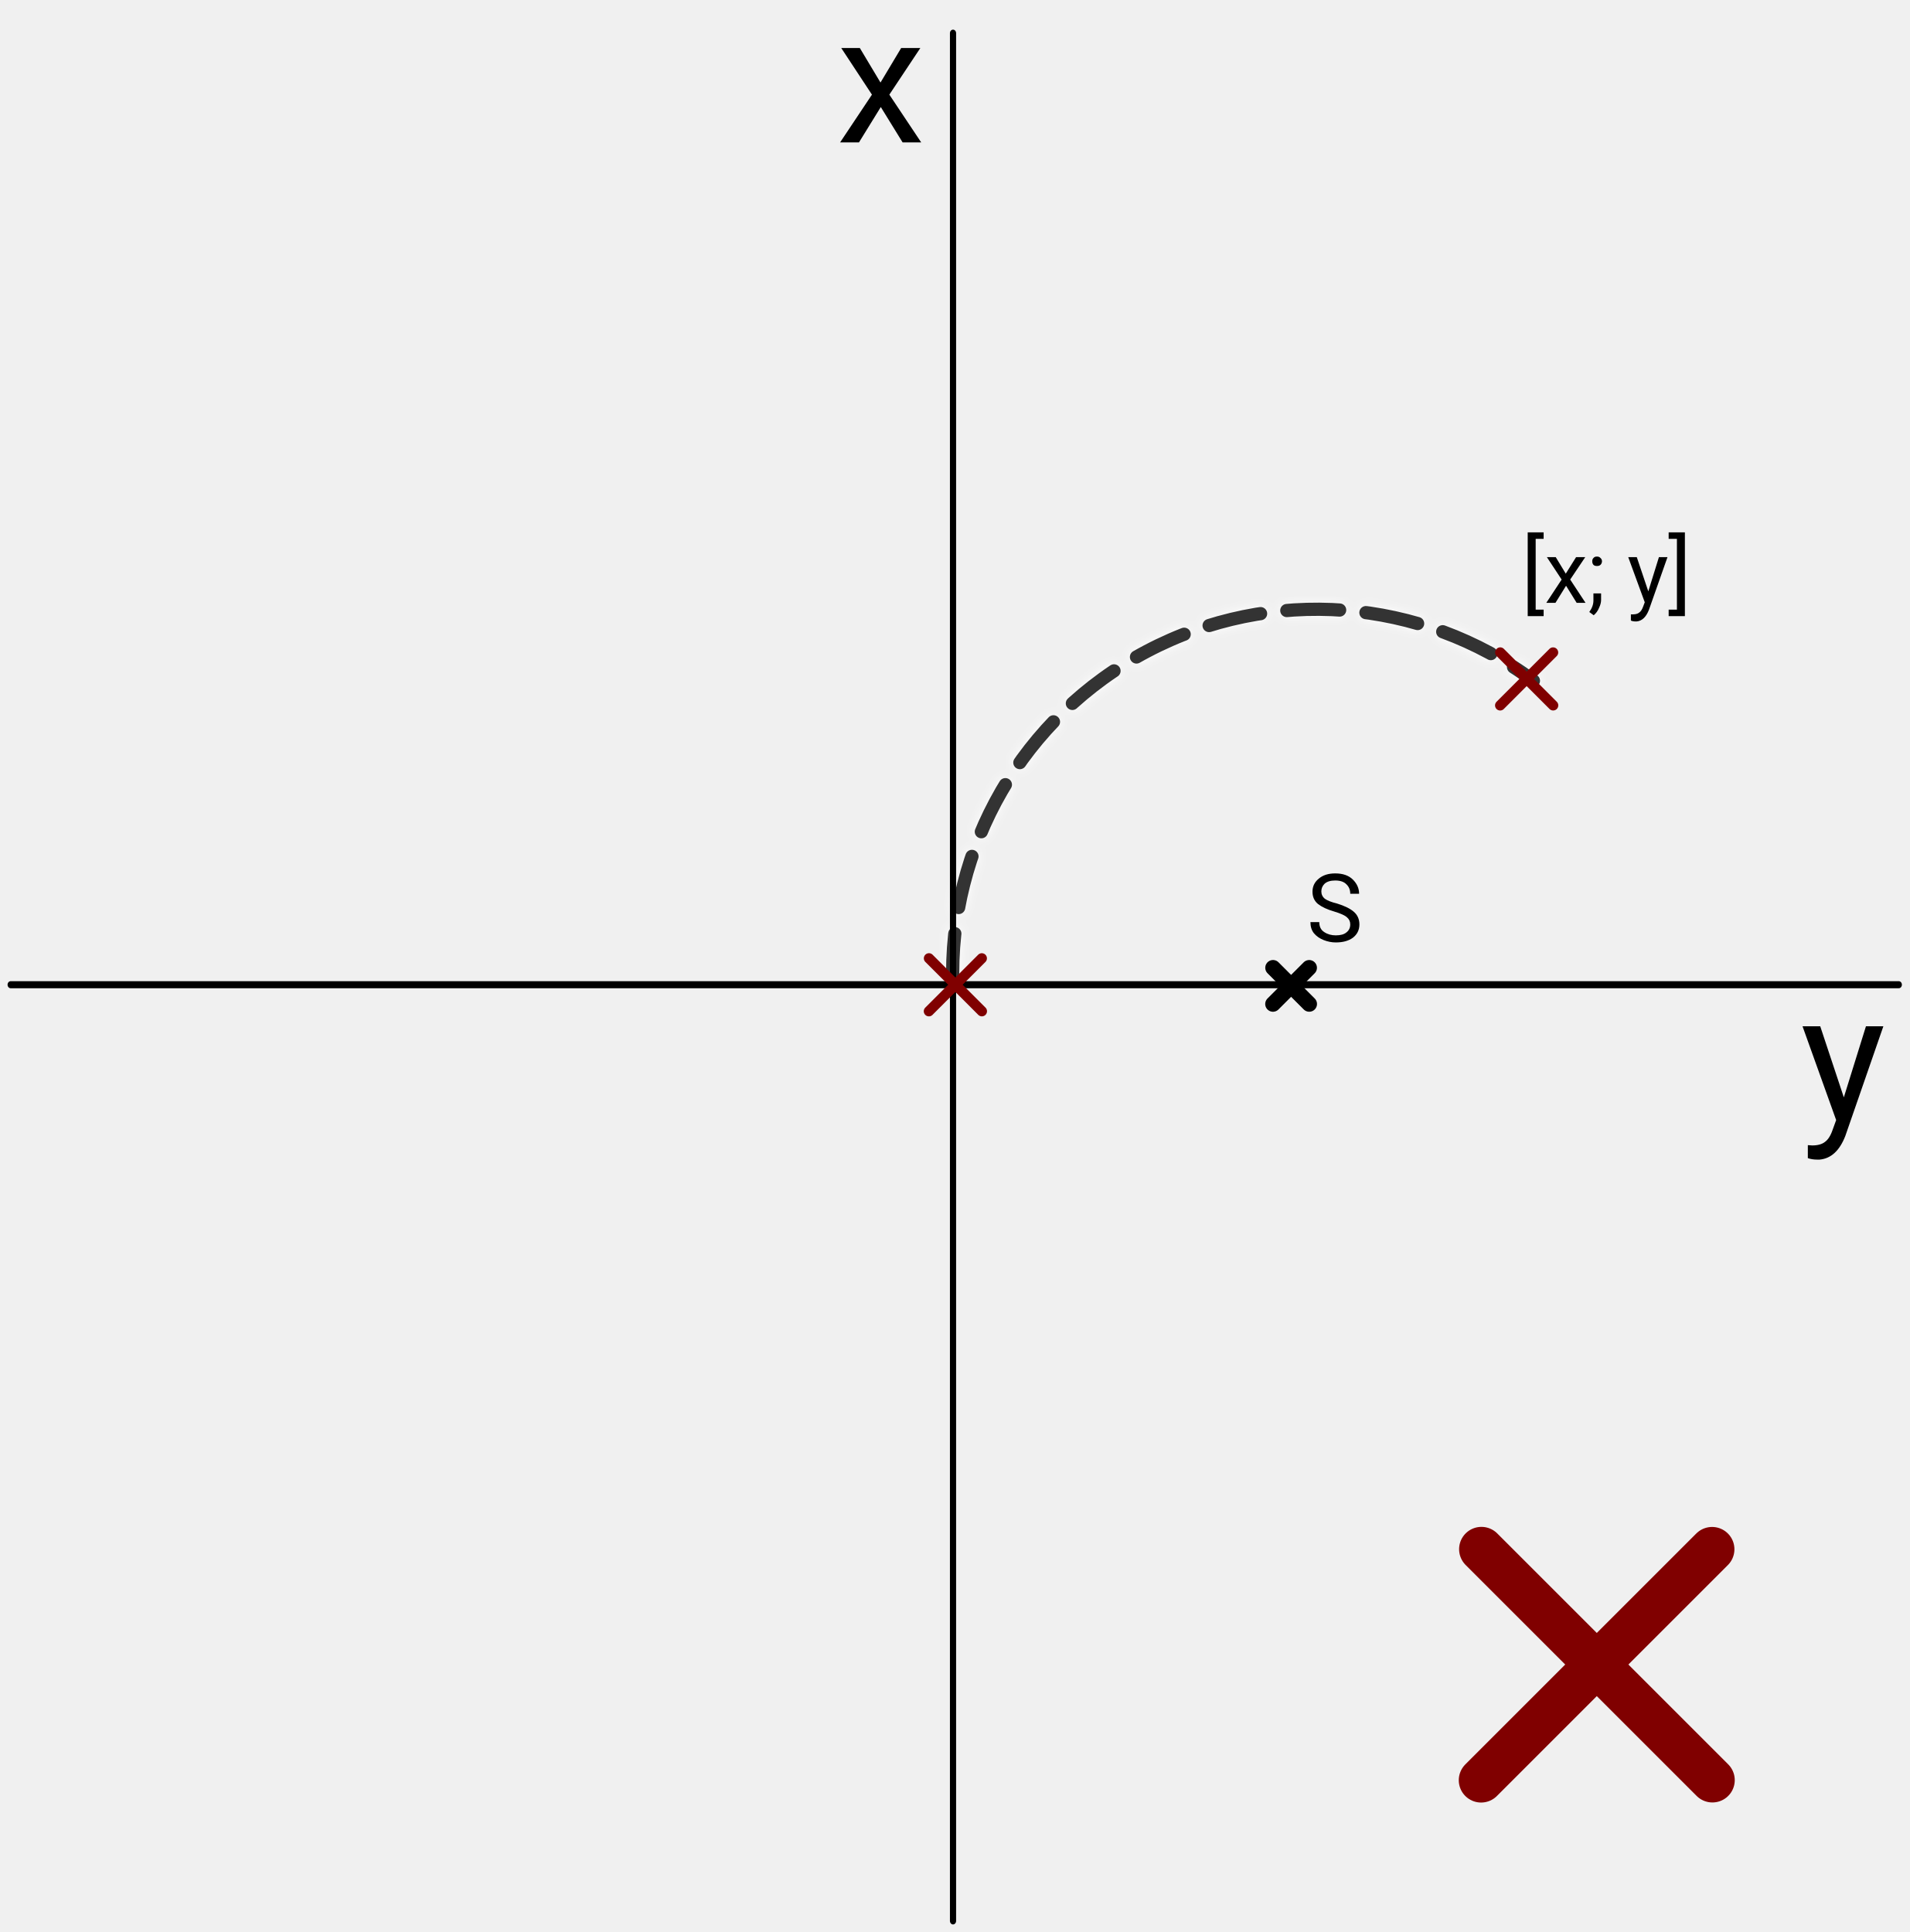
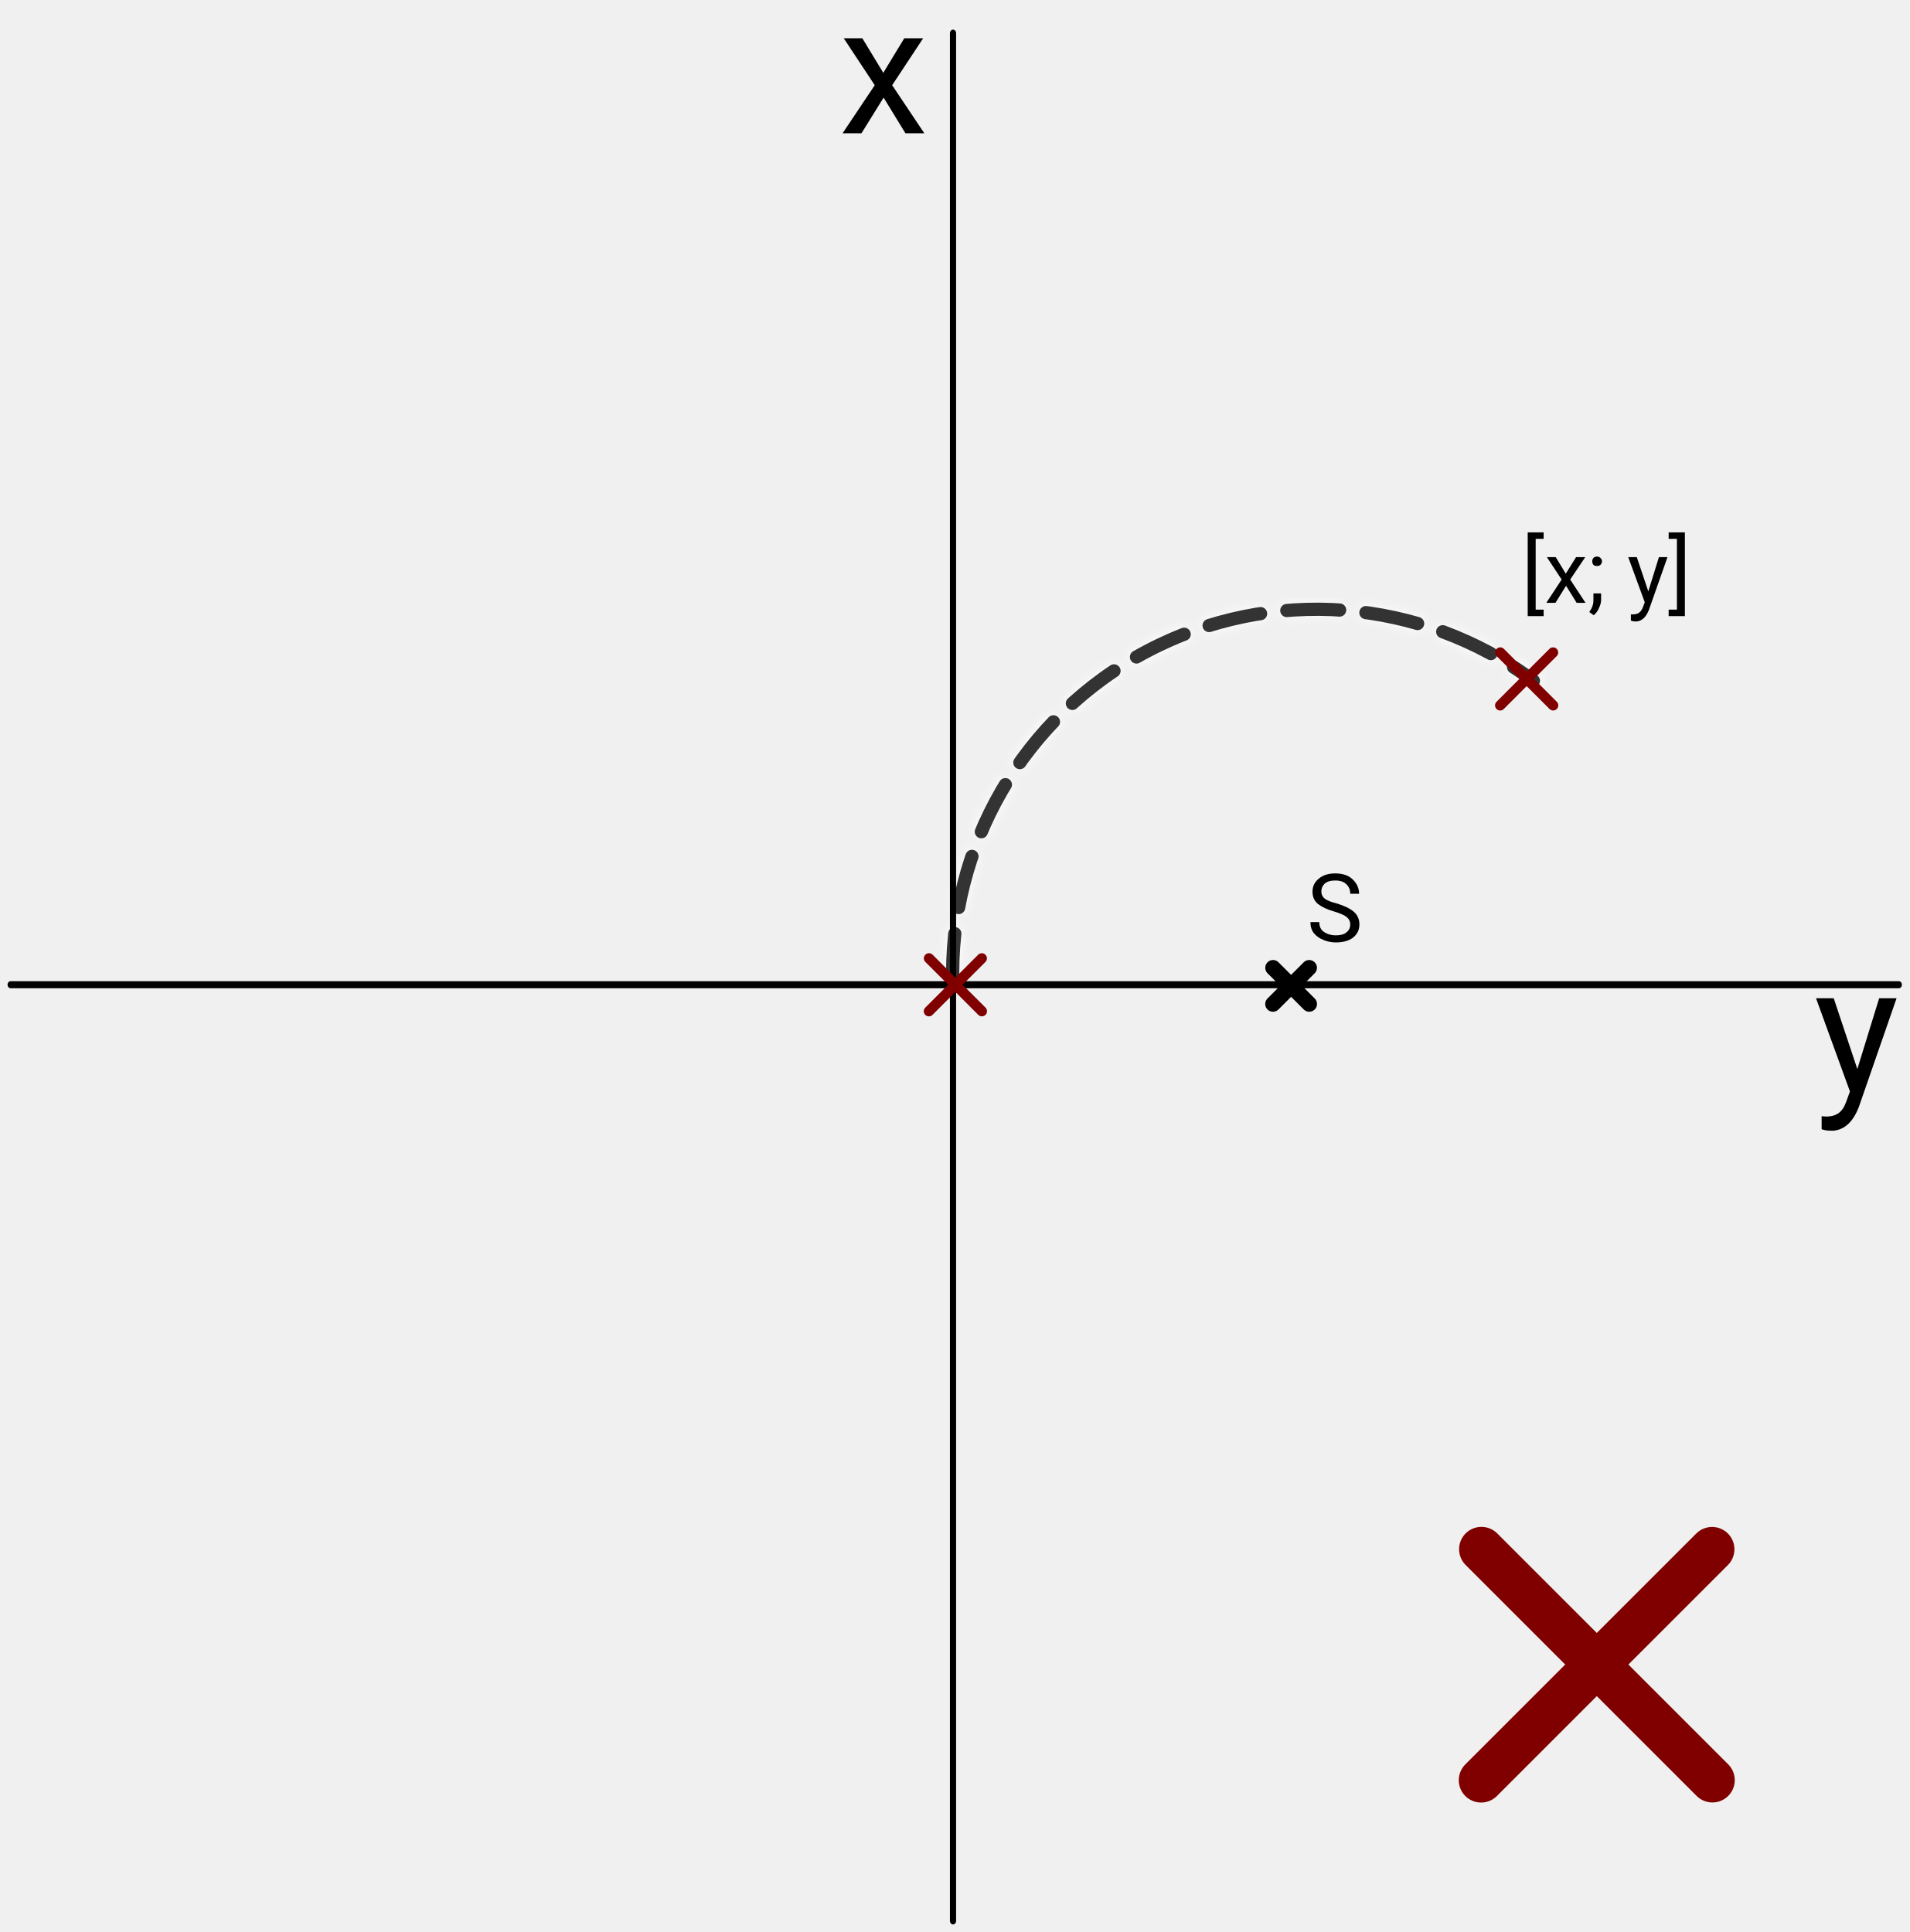
- <svg xmlns="http://www.w3.org/2000/svg" width="101.127mm" height="102.344mm" viewBox="0 0 101.127 102.344" version="1.1" id="svg3859">
+ <svg xmlns="http://www.w3.org/2000/svg" id="svg3859" version="1.1" viewBox="0 0 101.127 102.344" height="102.344mm" width="101.127mm">
  <defs id="defs3853">
-     <filter height="1.067" y="-0.033" width="1.043" x="-0.022" id="filter1419" style="color-interpolation-filters:sRGB">
-       <feGaussianBlur id="feGaussianBlur1421" stdDeviation="0.278" />
+     <filter style="color-interpolation-filters:sRGB" id="filter1419" x="-0.022" width="1.043" y="-0.033" height="1.067">
+       <feGaussianBlur stdDeviation="0.278" id="feGaussianBlur1421" />
    </filter>
  </defs>
-   <g id="layer1" transform="translate(-71.1446,-93.97088)">
-     <g style="stroke:#800000" transform="translate(36.0466,21.20463)" id="g884" />
-     <path style="fill:none;stroke:#ffffff;stroke-width:0.7;stroke-linecap:round;stroke-linejoin:round;stroke-miterlimit:4;stroke-dasharray:2.8, 1.4;stroke-dashoffset:0;paint-order:stroke fill markers;filter:url(#filter1419)" id="path1259-5" d="m 121.612,146.225 a 19.281,19.281 0 0 1 10.284,-17.759 19.281,19.281 0 0 1 20.461,1.567" />
-     <path d="m 121.612,146.225 a 19.281,19.281 0 0 1 10.284,-17.759 19.281,19.281 0 0 1 20.461,1.567" id="path1259" style="fill:none;stroke-width:0.7;stroke-linecap:round;stroke-linejoin:round;paint-order:stroke fill markers;stroke:#333333;stroke-miterlimit:4;stroke-dasharray:2.8,1.4;stroke-dashoffset:0" />
-     <g id="g844" transform="translate(37.17461,22.63383)">
-       <g id="g839" transform="matrix(1.238326,0,0,1.414644,-39.90555,-31.24053)">
-         <path id="path833" d="M 60.113,109.385 H 140.867" style="fill:none;stroke:#000000;stroke-width:0.264;stroke-linecap:round;stroke-linejoin:miter;stroke-miterlimit:4;stroke-dasharray:none;stroke-opacity:1" />
-         <path id="path835" d="M 100.417,73.753 V 144.442" style="fill:none;stroke:#000000;stroke-width:0.264;stroke-linecap:round;stroke-linejoin:miter;stroke-miterlimit:4;stroke-dasharray:none;stroke-opacity:1" />
+   <g transform="translate(-71.1446,-93.97088)" id="layer1">
+     <g id="g884" transform="translate(36.0466,21.20463)" style="stroke:#800000" />
+     <path d="m 121.612,146.225 a 19.281,19.281 0 0 1 10.284,-17.759 19.281,19.281 0 0 1 20.461,1.567" id="path1259-5" style="fill:none;stroke:#ffffff;stroke-width:0.7;stroke-linecap:round;stroke-linejoin:round;stroke-miterlimit:4;stroke-dasharray:2.8, 1.4;stroke-dashoffset:0;paint-order:stroke fill markers;filter:url(#filter1419)" />
+     <path style="fill:none;stroke-width:0.7;stroke-linecap:round;stroke-linejoin:round;paint-order:stroke fill markers;stroke:#333333;stroke-miterlimit:4;stroke-dasharray:2.8,1.4;stroke-dashoffset:0" id="path1259" d="m 121.612,146.225 a 19.281,19.281 0 0 1 10.284,-17.759 19.281,19.281 0 0 1 20.461,1.567" />
+     <g transform="translate(37.17461,22.63383)" id="g844">
+       <g transform="matrix(1.238326,0,0,1.414644,-39.90555,-31.24053)" id="g839">
+         <path style="fill:none;stroke:#000000;stroke-width:0.264;stroke-linecap:round;stroke-linejoin:miter;stroke-miterlimit:4;stroke-dasharray:none;stroke-opacity:1" d="M 60.113,109.385 H 140.867" id="path833" />
+         <path style="fill:none;stroke:#000000;stroke-width:0.264;stroke-linecap:round;stroke-linejoin:miter;stroke-miterlimit:4;stroke-dasharray:none;stroke-opacity:1" d="M 100.417,73.753 V 144.442" id="path835" />
      </g>
    </g>
-     <g id="g884-7" transform="translate(5.253879,-27.22431)" style="stroke:#800000">
-       <path id="path865-5" d="m 115.086,174.764 2.803,-2.803" style="fill:none;stroke:#800000;stroke-width:0.542;stroke-linecap:round;stroke-linejoin:round;stroke-miterlimit:4;stroke-dasharray:none;stroke-opacity:1" />
-       <path style="fill:none;stroke:#800000;stroke-width:0.542;stroke-linecap:round;stroke-linejoin:round;stroke-miterlimit:4;stroke-dasharray:none;stroke-opacity:1" d="m 117.893,174.763 -2.803,-2.803" id="path865-6-3" />
+     <g style="stroke:#800000" transform="translate(5.253879,-27.22431)" id="g884-7">
+       <path style="fill:none;stroke:#800000;stroke-width:0.542;stroke-linecap:round;stroke-linejoin:round;stroke-miterlimit:4;stroke-dasharray:none;stroke-opacity:1" d="m 115.086,174.764 2.803,-2.803" id="path865-5" />
+       <path id="path865-6-3" d="m 117.893,174.763 -2.803,-2.803" style="fill:none;stroke:#800000;stroke-width:0.542;stroke-linecap:round;stroke-linejoin:round;stroke-miterlimit:4;stroke-dasharray:none;stroke-opacity:1" />
    </g>
-     <g id="g884-5" transform="translate(35.50964,-43.42632)" style="stroke:#800000">
-       <path id="path865-62" d="m 115.086,174.764 2.803,-2.803" style="fill:none;stroke:#800000;stroke-width:0.542;stroke-linecap:round;stroke-linejoin:round;stroke-miterlimit:4;stroke-dasharray:none;stroke-opacity:1" />
-       <path style="fill:none;stroke:#800000;stroke-width:0.542;stroke-linecap:round;stroke-linejoin:round;stroke-miterlimit:4;stroke-dasharray:none;stroke-opacity:1" d="m 117.893,174.763 -2.803,-2.803" id="path865-6-9" />
+     <g style="stroke:#800000" transform="translate(35.50964,-43.42632)" id="g884-5">
+       <path style="fill:none;stroke:#800000;stroke-width:0.542;stroke-linecap:round;stroke-linejoin:round;stroke-miterlimit:4;stroke-dasharray:none;stroke-opacity:1" d="m 115.086,174.764 2.803,-2.803" id="path865-62" />
+       <path id="path865-6-9" d="m 117.893,174.763 -2.803,-2.803" style="fill:none;stroke:#800000;stroke-width:0.542;stroke-linecap:round;stroke-linejoin:round;stroke-miterlimit:4;stroke-dasharray:none;stroke-opacity:1" />
    </g>
-     <text id="text921" y="101.519" x="115.448" style="font-size:9.446px;line-height:1.25;font-family:Roboto;-inkscape-font-specification:Roboto;letter-spacing:0px;word-spacing:0px;stroke-width:0.644" xml:space="preserve">
-       <tspan style="stroke-width:0.644" y="101.519" x="115.448" id="tspan919">x</tspan>
+     <text xml:space="preserve" style="font-size:9.446px;line-height:1.25;font-family:Roboto;-inkscape-font-specification:Roboto;letter-spacing:0px;word-spacing:0px;stroke-width:0.644" x="167.23" y="151.849" id="text921">
+       <tspan id="tspan919" x="167.23" y="151.849" style="stroke-width:0.644">y</tspan>
    </text>
-     <text id="text929" y="153.369" x="166.501" style="font-size:9.517px;line-height:1.25;font-family:Roboto;-inkscape-font-specification:Roboto;letter-spacing:0px;word-spacing:0px;stroke-width:0.649" xml:space="preserve">
-       <tspan style="stroke-width:0.649" y="153.369" x="166.501" id="tspan927">y</tspan>
+     <text xml:space="preserve" style="font-size:9.517px;line-height:1.25;font-family:Roboto;-inkscape-font-specification:Roboto;letter-spacing:0px;word-spacing:0px;stroke-width:0.649" x="115.583" y="101.033" id="text929">
+       <tspan id="tspan927" x="115.583" y="101.033" style="stroke-width:0.649">x</tspan>
    </text>
-     <text id="text955" y="125.906" x="151.725" style="font-size:4.592px;line-height:1.25;font-family:Roboto;-inkscape-font-specification:Roboto;letter-spacing:0px;word-spacing:0px;stroke-width:0.313" xml:space="preserve">
-       <tspan style="stroke-width:0.313" y="125.906" x="151.725" id="tspan953">[x; y]</tspan>
+     <text xml:space="preserve" style="font-size:4.592px;line-height:1.25;font-family:Roboto;-inkscape-font-specification:Roboto;letter-spacing:0px;word-spacing:0px;stroke-width:0.313" x="151.725" y="125.906" id="text955">
+       <tspan id="tspan953" x="151.725" y="125.906" style="stroke-width:0.313">[x; y]</tspan>
    </text>
-     <g style="stroke:#000000;stroke-width:1.2;stroke-miterlimit:4;stroke-dasharray:none" transform="matrix(0.6843775,0,0,0.6843775,59.80077,27.55104)" id="g884-5-3">
-       <path style="fill:none;stroke:#000000;stroke-width:1.2;stroke-linecap:round;stroke-linejoin:round;stroke-miterlimit:4;stroke-dasharray:none;stroke-opacity:1" d="m 115.086,174.764 2.803,-2.803" id="path865-62-6" />
-       <path id="path865-6-9-7" d="m 117.893,174.763 -2.803,-2.803" style="fill:none;stroke:#000000;stroke-width:1.2;stroke-linecap:round;stroke-linejoin:round;stroke-miterlimit:4;stroke-dasharray:none;stroke-opacity:1" />
+     <g id="g884-5-3" transform="matrix(0.6843775,0,0,0.6843775,59.80077,27.55104)" style="stroke:#000000;stroke-width:1.2;stroke-miterlimit:4;stroke-dasharray:none">
+       <path id="path865-62-6" d="m 115.086,174.764 2.803,-2.803" style="fill:none;stroke:#000000;stroke-width:1.2;stroke-linecap:round;stroke-linejoin:round;stroke-miterlimit:4;stroke-dasharray:none;stroke-opacity:1" />
+       <path style="fill:none;stroke:#000000;stroke-width:1.2;stroke-linecap:round;stroke-linejoin:round;stroke-miterlimit:4;stroke-dasharray:none;stroke-opacity:1" d="m 117.893,174.763 -2.803,-2.803" id="path865-6-9-7" />
    </g>
-     <text id="text1302" y="143.848" x="140.345" style="font-size:5.011px;line-height:1.25;font-family:Roboto;-inkscape-font-specification:Roboto;letter-spacing:0px;word-spacing:0px;stroke-width:0.188" xml:space="preserve">
-       <tspan style="stroke-width:0.188" y="143.848" x="140.345" id="tspan1300">S</tspan>
+     <text xml:space="preserve" style="font-size:5.011px;line-height:1.25;font-family:Roboto;-inkscape-font-specification:Roboto;letter-spacing:0px;word-spacing:0px;stroke-width:0.188" x="140.345" y="143.848" id="text1302">
+       <tspan id="tspan1300" x="140.345" y="143.848" style="stroke-width:0.188">S</tspan>
    </text>
-     <g style="stroke:#800000" transform="matrix(4.364387,0,0,4.364387,-352.6936,-574.4635)" id="g884-5-35">
-       <path style="fill:none;stroke:#800000;stroke-width:0.542;stroke-linecap:round;stroke-linejoin:round;stroke-miterlimit:4;stroke-dasharray:none;stroke-opacity:1" d="m 115.086,174.764 2.803,-2.803" id="path865-62-62" />
-       <path id="path865-6-9-9" d="m 117.893,174.763 -2.803,-2.803" style="fill:none;stroke:#800000;stroke-width:0.542;stroke-linecap:round;stroke-linejoin:round;stroke-miterlimit:4;stroke-dasharray:none;stroke-opacity:1" />
+     <g id="g884-5-35" transform="matrix(4.364387,0,0,4.364387,-352.6936,-574.4635)" style="stroke:#800000">
+       <path id="path865-62-62" d="m 115.086,174.764 2.803,-2.803" style="fill:none;stroke:#800000;stroke-width:0.542;stroke-linecap:round;stroke-linejoin:round;stroke-miterlimit:4;stroke-dasharray:none;stroke-opacity:1" />
+       <path style="fill:none;stroke:#800000;stroke-width:0.542;stroke-linecap:round;stroke-linejoin:round;stroke-miterlimit:4;stroke-dasharray:none;stroke-opacity:1" d="m 117.893,174.763 -2.803,-2.803" id="path865-6-9-9" />
    </g>
  </g>
</svg>
